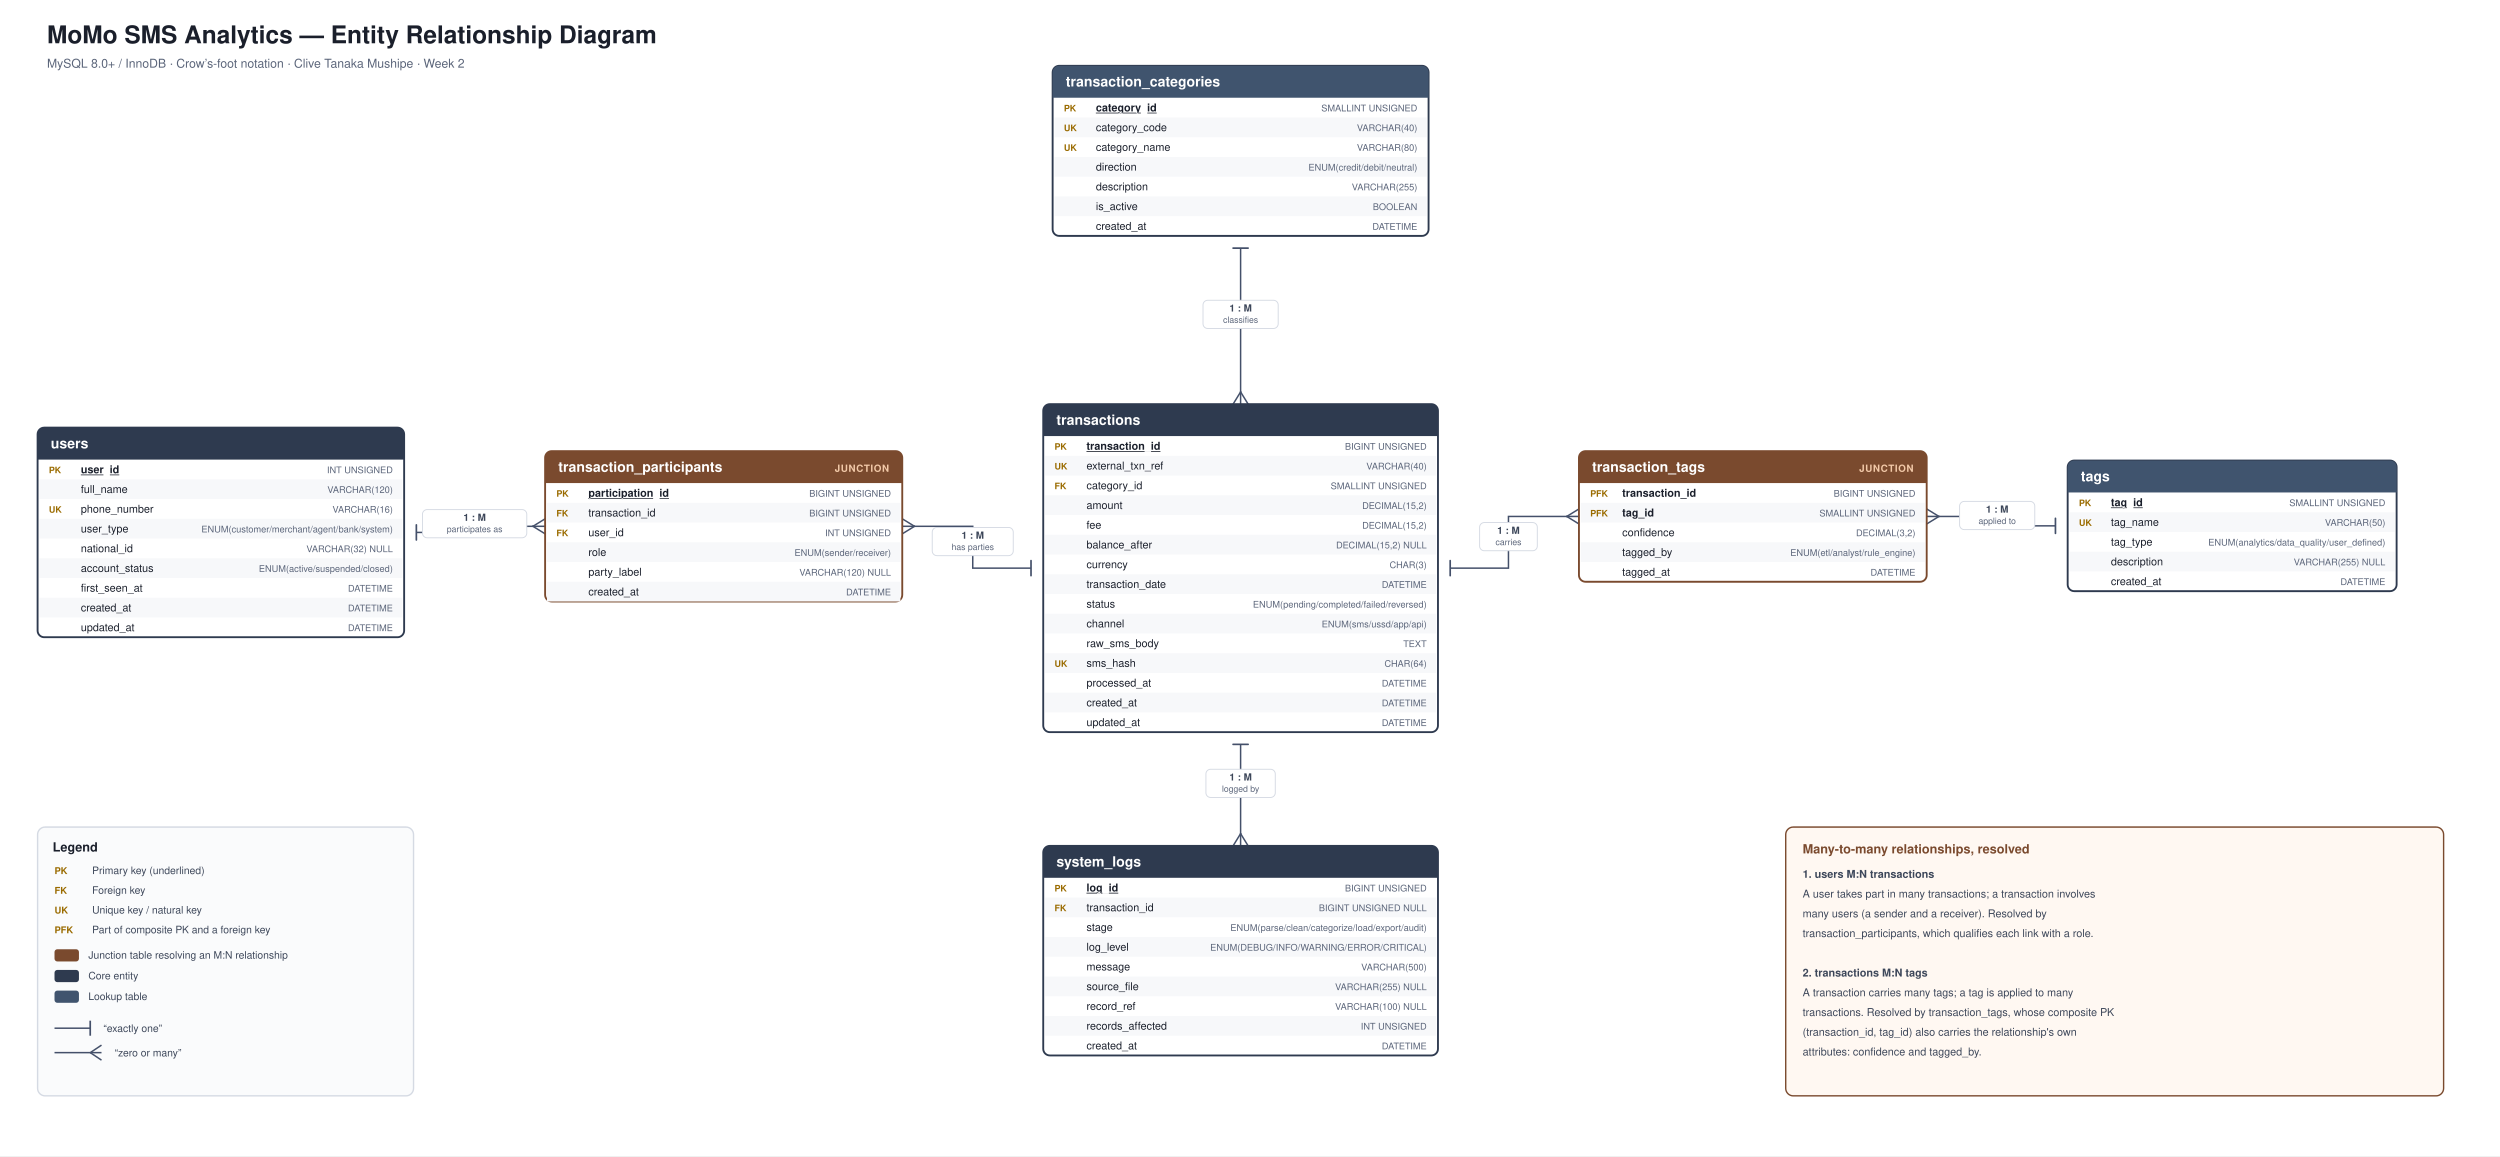
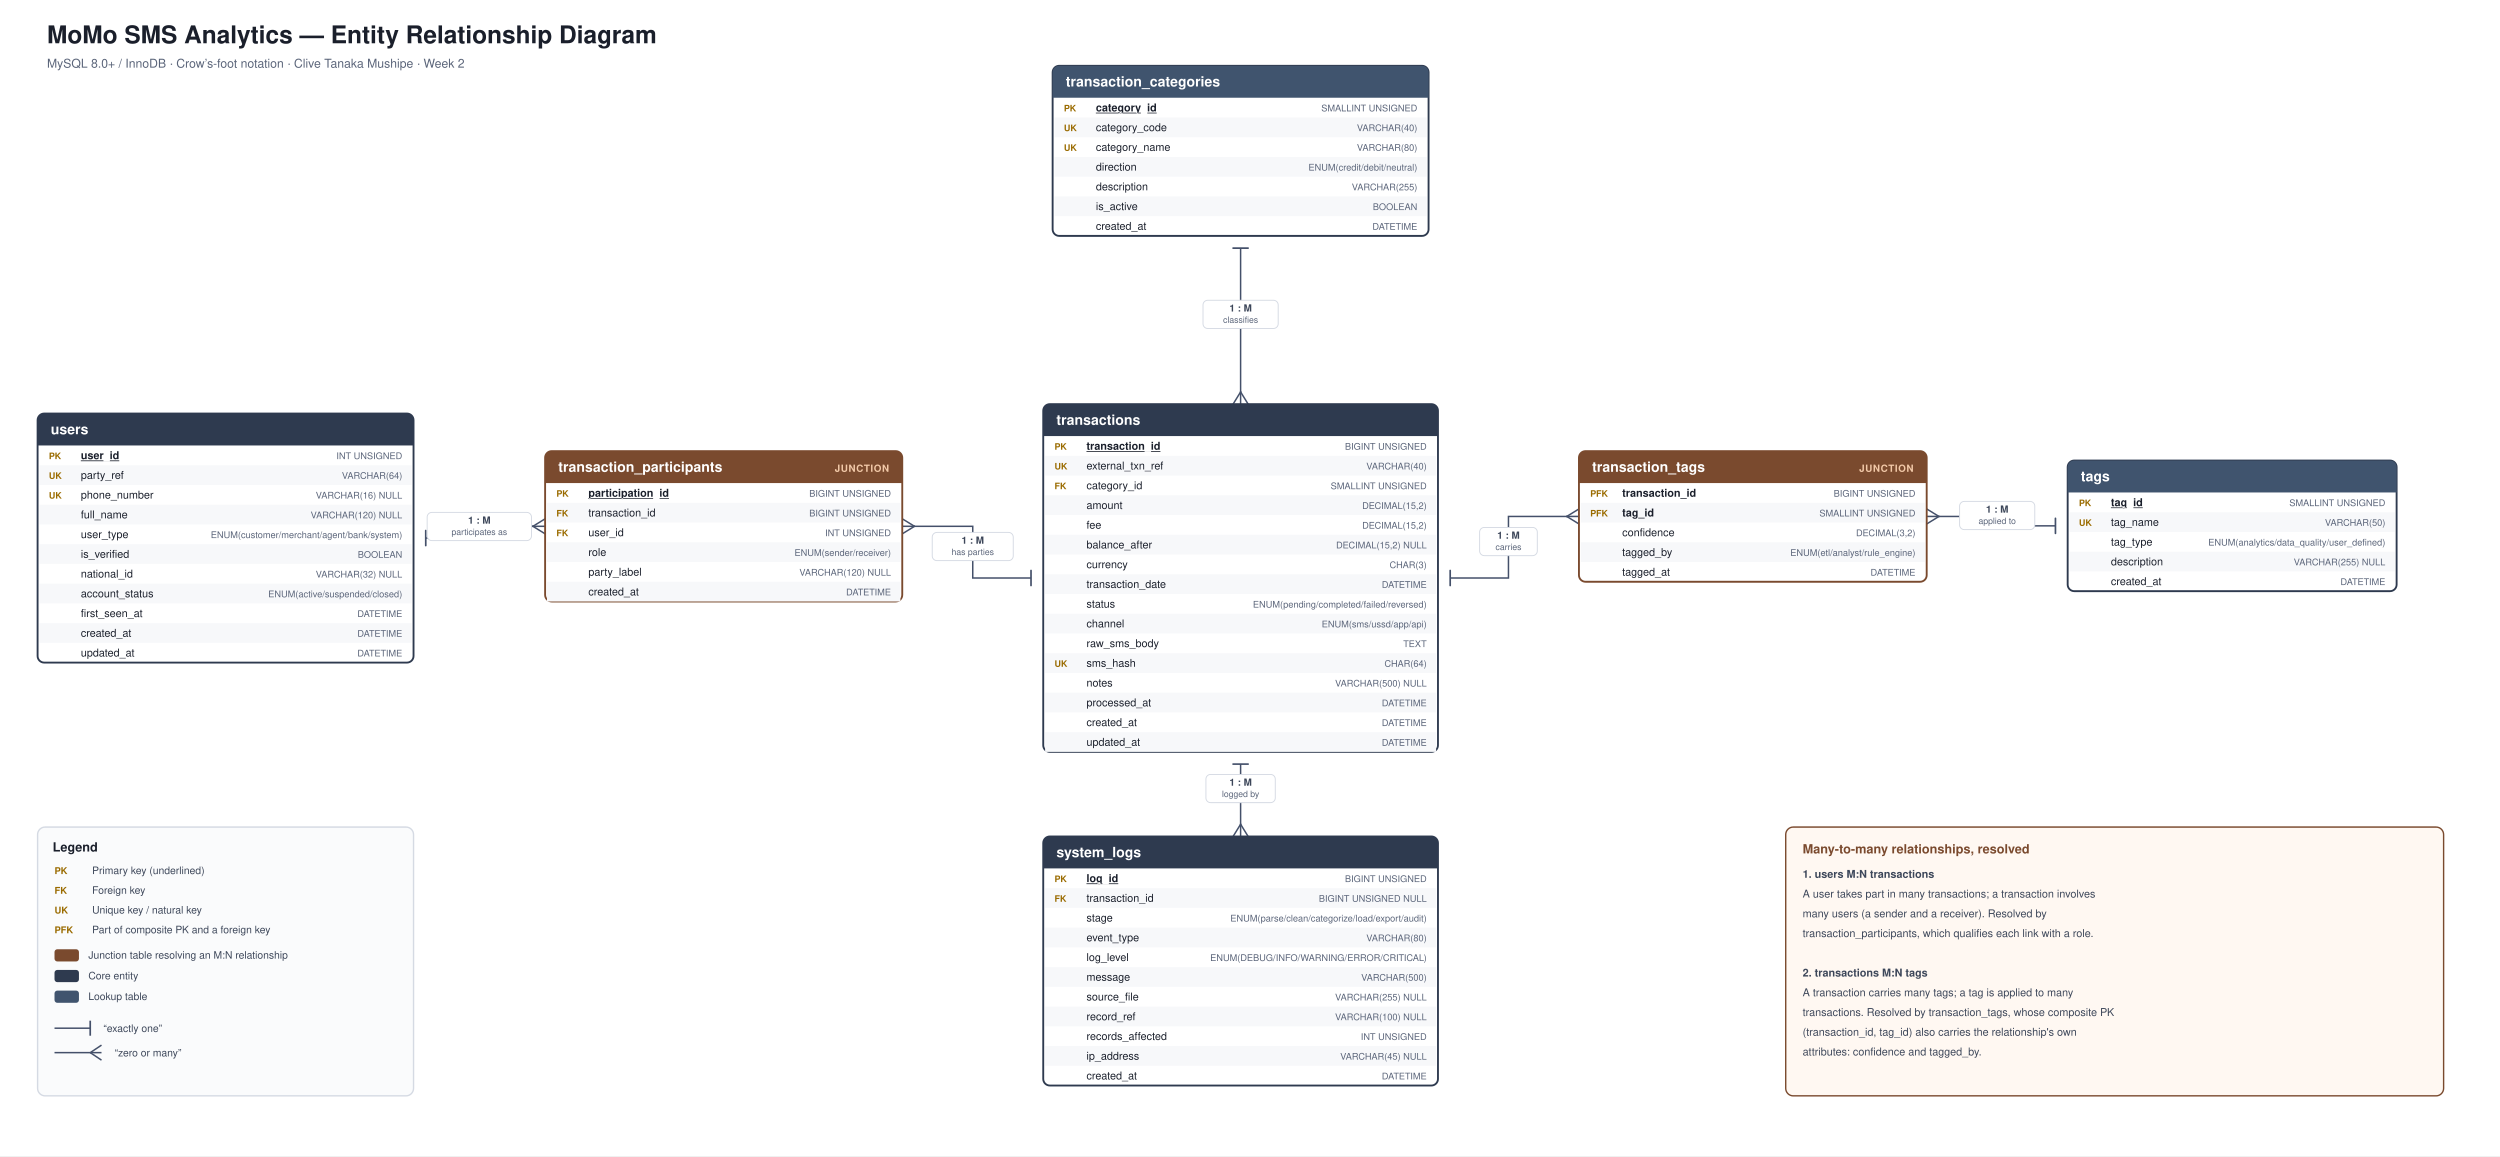
<svg xmlns="http://www.w3.org/2000/svg" width="2660" height="1230" viewBox="0 0 2660 1230" font-family="Helvetica,Arial,sans-serif">
  <rect width="2660" height="1230" fill="#FFFFFF" />
  <text x="50" y="46" font-size="26" font-weight="700" fill="#1A1F2B">MoMo SMS Analytics — Entity Relationship Diagram</text>
  <text x="50" y="72" font-size="13" fill="#5A6479">MySQL 8.0+ / InnoDB · Crow’s-foot notation · Clive Tanaka Mushipe · Week 2</text>
  <path d="M1320.0,264 L1320.0,340.5 L1320.0,340.5 L1320.0,417" fill="none" stroke="#44506A" stroke-width="1.6" />
  <line x1="1312.0" y1="264.0" x2="1328.0" y2="264.0" stroke="#44506A" stroke-width="1.8" stroke-linecap="round" />
  <line x1="1320.0" y1="417.0" x2="1312.0" y2="430.0" stroke="#44506A" stroke-width="1.6" stroke-linecap="round" />
  <line x1="1320.0" y1="417.0" x2="1320.0" y2="430.0" stroke="#44506A" stroke-width="1.6" stroke-linecap="round" />
  <line x1="1320.0" y1="417.0" x2="1328.0" y2="430.0" stroke="#44506A" stroke-width="1.6" stroke-linecap="round" />
  <rect x="1280.0" y="319.5" width="80.0" height="30" rx="5" fill="#FFFFFF" stroke="#D5DAE3" stroke-width="1" />
  <text x="1320.0" y="331.5" text-anchor="middle" font-family="Helvetica,Arial,sans-serif" font-size="10.5" font-weight="700" fill="#3C4659">1 : M</text>
  <text x="1320.0" y="343.5" text-anchor="middle" font-family="Helvetica,Arial,sans-serif" font-size="9.2" fill="#5A6479">classifies</text>
-   <path d="M443,566.5 L505.0,566.5 L505.0,560.0 L567,560.0" fill="none" stroke="#44506A" stroke-width="1.6" />
-   <line x1="443.0" y1="558.5" x2="443.0" y2="574.5" stroke="#44506A" stroke-width="1.8" stroke-linecap="round" />
+   <path d="M453,572.5 L510.0,572.5 L510.0,560.0 L567,560.0" fill="none" stroke="#44506A" stroke-width="1.6" />
+   <line x1="453.0" y1="564.5" x2="453.0" y2="580.5" stroke="#44506A" stroke-width="1.8" stroke-linecap="round" />
  <line x1="567.0" y1="560.0" x2="580.0" y2="552.0" stroke="#44506A" stroke-width="1.6" stroke-linecap="round" />
  <line x1="567.0" y1="560.0" x2="580.0" y2="560.0" stroke="#44506A" stroke-width="1.6" stroke-linecap="round" />
  <line x1="567.0" y1="560.0" x2="580.0" y2="568.0" stroke="#44506A" stroke-width="1.6" stroke-linecap="round" />
-   <rect x="449.5" y="542.2" width="111.0" height="30" rx="5" fill="#FFFFFF" stroke="#D5DAE3" stroke-width="1" />
-   <text x="505.0" y="554.2" text-anchor="middle" font-family="Helvetica,Arial,sans-serif" font-size="10.5" font-weight="700" fill="#3C4659">1 : M</text>
-   <text x="505.0" y="566.2" text-anchor="middle" font-family="Helvetica,Arial,sans-serif" font-size="9.2" fill="#5A6479">participates as</text>
-   <path d="M1097,604.5 L1035.0,604.5 L1035.0,560.0 L973,560.0" fill="none" stroke="#44506A" stroke-width="1.6" />
-   <line x1="1097.0" y1="596.5" x2="1097.0" y2="612.5" stroke="#44506A" stroke-width="1.8" stroke-linecap="round" />
+   <rect x="454.5" y="545.2" width="111.0" height="30" rx="5" fill="#FFFFFF" stroke="#D5DAE3" stroke-width="1" />
+   <text x="510.0" y="557.2" text-anchor="middle" font-family="Helvetica,Arial,sans-serif" font-size="10.5" font-weight="700" fill="#3C4659">1 : M</text>
+   <text x="510.0" y="569.2" text-anchor="middle" font-family="Helvetica,Arial,sans-serif" font-size="9.2" fill="#5A6479">participates as</text>
+   <path d="M1097,615.0 L1035.0,615.0 L1035.0,560.0 L973,560.0" fill="none" stroke="#44506A" stroke-width="1.6" />
+   <line x1="1097.0" y1="607.0" x2="1097.0" y2="623.0" stroke="#44506A" stroke-width="1.8" stroke-linecap="round" />
  <line x1="973.0" y1="560.0" x2="960.0" y2="552.0" stroke="#44506A" stroke-width="1.6" stroke-linecap="round" />
  <line x1="973.0" y1="560.0" x2="960.0" y2="560.0" stroke="#44506A" stroke-width="1.6" stroke-linecap="round" />
  <line x1="973.0" y1="560.0" x2="960.0" y2="568.0" stroke="#44506A" stroke-width="1.6" stroke-linecap="round" />
-   <rect x="991.9" y="561.2" width="86.2" height="30" rx="5" fill="#FFFFFF" stroke="#D5DAE3" stroke-width="1" />
-   <text x="1035.0" y="573.2" text-anchor="middle" font-family="Helvetica,Arial,sans-serif" font-size="10.5" font-weight="700" fill="#3C4659">1 : M</text>
-   <text x="1035.0" y="585.2" text-anchor="middle" font-family="Helvetica,Arial,sans-serif" font-size="9.2" fill="#5A6479">has parties</text>
-   <path d="M1543,604.5 L1605.0,604.5 L1605.0,549.5 L1667,549.5" fill="none" stroke="#44506A" stroke-width="1.6" />
-   <line x1="1543.0" y1="596.5" x2="1543.0" y2="612.5" stroke="#44506A" stroke-width="1.8" stroke-linecap="round" />
+   <rect x="991.9" y="566.5" width="86.2" height="30" rx="5" fill="#FFFFFF" stroke="#D5DAE3" stroke-width="1" />
+   <text x="1035.0" y="578.5" text-anchor="middle" font-family="Helvetica,Arial,sans-serif" font-size="10.5" font-weight="700" fill="#3C4659">1 : M</text>
+   <text x="1035.0" y="590.5" text-anchor="middle" font-family="Helvetica,Arial,sans-serif" font-size="9.2" fill="#5A6479">has parties</text>
+   <path d="M1543,615.0 L1605.0,615.0 L1605.0,549.5 L1667,549.5" fill="none" stroke="#44506A" stroke-width="1.6" />
+   <line x1="1543.0" y1="607.0" x2="1543.0" y2="623.0" stroke="#44506A" stroke-width="1.8" stroke-linecap="round" />
  <line x1="1667.0" y1="549.5" x2="1680.0" y2="541.5" stroke="#44506A" stroke-width="1.6" stroke-linecap="round" />
  <line x1="1667.0" y1="549.5" x2="1680.0" y2="549.5" stroke="#44506A" stroke-width="1.6" stroke-linecap="round" />
  <line x1="1667.0" y1="549.5" x2="1680.0" y2="557.5" stroke="#44506A" stroke-width="1.6" stroke-linecap="round" />
-   <rect x="1574.3" y="556.0" width="61.4" height="30" rx="5" fill="#FFFFFF" stroke="#D5DAE3" stroke-width="1" />
-   <text x="1605.0" y="568.0" text-anchor="middle" font-family="Helvetica,Arial,sans-serif" font-size="10.5" font-weight="700" fill="#3C4659">1 : M</text>
-   <text x="1605.0" y="580.0" text-anchor="middle" font-family="Helvetica,Arial,sans-serif" font-size="9.2" fill="#5A6479">carries</text>
+   <rect x="1574.3" y="561.2" width="61.4" height="30" rx="5" fill="#FFFFFF" stroke="#D5DAE3" stroke-width="1" />
+   <text x="1605.0" y="573.2" text-anchor="middle" font-family="Helvetica,Arial,sans-serif" font-size="10.5" font-weight="700" fill="#3C4659">1 : M</text>
+   <text x="1605.0" y="585.2" text-anchor="middle" font-family="Helvetica,Arial,sans-serif" font-size="9.2" fill="#5A6479">carries</text>
  <path d="M2187,559.5 L2125.0,559.5 L2125.0,549.5 L2063,549.5" fill="none" stroke="#44506A" stroke-width="1.6" />
  <line x1="2187.0" y1="551.5" x2="2187.0" y2="567.5" stroke="#44506A" stroke-width="1.8" stroke-linecap="round" />
  <line x1="2063.0" y1="549.5" x2="2050.0" y2="541.5" stroke="#44506A" stroke-width="1.6" stroke-linecap="round" />
  <line x1="2063.0" y1="549.5" x2="2050.0" y2="549.5" stroke="#44506A" stroke-width="1.6" stroke-linecap="round" />
  <line x1="2063.0" y1="549.5" x2="2050.0" y2="557.5" stroke="#44506A" stroke-width="1.6" stroke-linecap="round" />
  <rect x="2085.0" y="533.5" width="80.0" height="30" rx="5" fill="#FFFFFF" stroke="#D5DAE3" stroke-width="1" />
  <text x="2125.0" y="545.5" text-anchor="middle" font-family="Helvetica,Arial,sans-serif" font-size="10.5" font-weight="700" fill="#3C4659">1 : M</text>
  <text x="2125.0" y="557.5" text-anchor="middle" font-family="Helvetica,Arial,sans-serif" font-size="9.2" fill="#5A6479">applied to</text>
-   <path d="M1320.0,792 L1320.0,839.5 L1320.0,839.5 L1320.0,887" fill="none" stroke="#44506A" stroke-width="1.6" />
-   <line x1="1312.0" y1="792.0" x2="1328.0" y2="792.0" stroke="#44506A" stroke-width="1.8" stroke-linecap="round" />
-   <line x1="1320.0" y1="887.0" x2="1312.0" y2="900.0" stroke="#44506A" stroke-width="1.6" stroke-linecap="round" />
-   <line x1="1320.0" y1="887.0" x2="1320.0" y2="900.0" stroke="#44506A" stroke-width="1.6" stroke-linecap="round" />
-   <line x1="1320.0" y1="887.0" x2="1328.0" y2="900.0" stroke="#44506A" stroke-width="1.6" stroke-linecap="round" />
-   <rect x="1283.1" y="818.5" width="73.8" height="30" rx="5" fill="#FFFFFF" stroke="#D5DAE3" stroke-width="1" />
-   <text x="1320.0" y="830.5" text-anchor="middle" font-family="Helvetica,Arial,sans-serif" font-size="10.5" font-weight="700" fill="#3C4659">1 : M</text>
-   <text x="1320.0" y="842.5" text-anchor="middle" font-family="Helvetica,Arial,sans-serif" font-size="9.2" fill="#5A6479">logged by</text>
+   <path d="M1320.0,813 L1320.0,845.0 L1320.0,845.0 L1320.0,877" fill="none" stroke="#44506A" stroke-width="1.6" />
+   <line x1="1312.0" y1="813.0" x2="1328.0" y2="813.0" stroke="#44506A" stroke-width="1.8" stroke-linecap="round" />
+   <line x1="1320.0" y1="877.0" x2="1312.0" y2="890.0" stroke="#44506A" stroke-width="1.6" stroke-linecap="round" />
+   <line x1="1320.0" y1="877.0" x2="1320.0" y2="890.0" stroke="#44506A" stroke-width="1.6" stroke-linecap="round" />
+   <line x1="1320.0" y1="877.0" x2="1328.0" y2="890.0" stroke="#44506A" stroke-width="1.6" stroke-linecap="round" />
+   <rect x="1283.1" y="824.0" width="73.8" height="30" rx="5" fill="#FFFFFF" stroke="#D5DAE3" stroke-width="1" />
+   <text x="1320.0" y="836.0" text-anchor="middle" font-family="Helvetica,Arial,sans-serif" font-size="10.5" font-weight="700" fill="#3C4659">1 : M</text>
+   <text x="1320.0" y="848.0" text-anchor="middle" font-family="Helvetica,Arial,sans-serif" font-size="9.2" fill="#5A6479">logged by</text>
  <g>
    <rect x="1120" y="70" width="400" height="181" rx="7" fill="#FFFFFF" stroke="#2E3A4F" stroke-width="2" />
    <path d="M1120,77 a7,7 0 0 1 7,-7 h386 a7,7 0 0 1 7,7 v27 h-400 z" fill="#40546E" />
    <text x="1134" y="92" font-family="Helvetica,Arial,sans-serif" font-size="15" font-weight="700" fill="#FFFFFF">transaction_categories</text>
    <text x="1132" y="118.5" font-family="Helvetica,Arial,sans-serif" font-size="9.5" font-weight="700" fill="#9A6B00">PK</text>
    <text x="1166" y="118.5" font-family="Helvetica,Arial,sans-serif" font-size="11.5" font-weight="700" fill="#1A1F2B" text-decoration="underline">category_id</text>
    <text x="1508" y="118.5" text-anchor="end" font-family="Helvetica,Arial,sans-serif" font-size="9.8" fill="#5A6479">SMALLINT UNSIGNED</text>
    <rect x="1122" y="125" width="396" height="21" fill="#F7F8FA" />
    <text x="1132" y="139.5" font-family="Helvetica,Arial,sans-serif" font-size="9.5" font-weight="700" fill="#9A6B00">UK</text>
    <text x="1166" y="139.5" font-family="Helvetica,Arial,sans-serif" font-size="11.5" font-weight="400" fill="#1A1F2B">category_code</text>
    <text x="1508" y="139.5" text-anchor="end" font-family="Helvetica,Arial,sans-serif" font-size="9.8" fill="#5A6479">VARCHAR(40)</text>
    <text x="1132" y="160.5" font-family="Helvetica,Arial,sans-serif" font-size="9.5" font-weight="700" fill="#9A6B00">UK</text>
    <text x="1166" y="160.5" font-family="Helvetica,Arial,sans-serif" font-size="11.5" font-weight="400" fill="#1A1F2B">category_name</text>
    <text x="1508" y="160.5" text-anchor="end" font-family="Helvetica,Arial,sans-serif" font-size="9.8" fill="#5A6479">VARCHAR(80)</text>
    <rect x="1122" y="167" width="396" height="21" fill="#F7F8FA" />
    <text x="1166" y="181.5" font-family="Helvetica,Arial,sans-serif" font-size="11.5" font-weight="400" fill="#1A1F2B">direction</text>
    <text x="1508" y="181.5" text-anchor="end" font-family="Helvetica,Arial,sans-serif" font-size="9.8" fill="#5A6479">ENUM(credit/debit/neutral)</text>
    <text x="1166" y="202.5" font-family="Helvetica,Arial,sans-serif" font-size="11.5" font-weight="400" fill="#1A1F2B">description</text>
    <text x="1508" y="202.5" text-anchor="end" font-family="Helvetica,Arial,sans-serif" font-size="9.8" fill="#5A6479">VARCHAR(255)</text>
    <rect x="1122" y="209" width="396" height="21" fill="#F7F8FA" />
    <text x="1166" y="223.5" font-family="Helvetica,Arial,sans-serif" font-size="11.5" font-weight="400" fill="#1A1F2B">is_active</text>
    <text x="1508" y="223.5" text-anchor="end" font-family="Helvetica,Arial,sans-serif" font-size="9.8" fill="#5A6479">BOOLEAN</text>
    <text x="1166" y="244.5" font-family="Helvetica,Arial,sans-serif" font-size="11.5" font-weight="400" fill="#1A1F2B">created_at</text>
    <text x="1508" y="244.5" text-anchor="end" font-family="Helvetica,Arial,sans-serif" font-size="9.8" fill="#5A6479">DATETIME</text>
  </g>
  <g>
-     <rect x="40" y="455" width="390" height="223" rx="7" fill="#FFFFFF" stroke="#2E3A4F" stroke-width="2" />
-     <path d="M40,462 a7,7 0 0 1 7,-7 h376 a7,7 0 0 1 7,7 v27 h-390 z" fill="#2E3A4F" />
-     <text x="54" y="477" font-family="Helvetica,Arial,sans-serif" font-size="15" font-weight="700" fill="#FFFFFF">users</text>
-     <text x="52" y="503.5" font-family="Helvetica,Arial,sans-serif" font-size="9.5" font-weight="700" fill="#9A6B00">PK</text>
-     <text x="86" y="503.5" font-family="Helvetica,Arial,sans-serif" font-size="11.5" font-weight="700" fill="#1A1F2B" text-decoration="underline">user_id</text>
-     <text x="418" y="503.5" text-anchor="end" font-family="Helvetica,Arial,sans-serif" font-size="9.8" fill="#5A6479">INT UNSIGNED</text>
-     <rect x="42" y="510" width="386" height="21" fill="#F7F8FA" />
-     <text x="86" y="524.5" font-family="Helvetica,Arial,sans-serif" font-size="11.5" font-weight="400" fill="#1A1F2B">full_name</text>
-     <text x="418" y="524.5" text-anchor="end" font-family="Helvetica,Arial,sans-serif" font-size="9.8" fill="#5A6479">VARCHAR(120)</text>
-     <text x="52" y="545.5" font-family="Helvetica,Arial,sans-serif" font-size="9.5" font-weight="700" fill="#9A6B00">UK</text>
-     <text x="86" y="545.5" font-family="Helvetica,Arial,sans-serif" font-size="11.5" font-weight="400" fill="#1A1F2B">phone_number</text>
-     <text x="418" y="545.5" text-anchor="end" font-family="Helvetica,Arial,sans-serif" font-size="9.8" fill="#5A6479">VARCHAR(16)</text>
-     <rect x="42" y="552" width="386" height="21" fill="#F7F8FA" />
-     <text x="86" y="566.5" font-family="Helvetica,Arial,sans-serif" font-size="11.5" font-weight="400" fill="#1A1F2B">user_type</text>
-     <text x="418" y="566.5" text-anchor="end" font-family="Helvetica,Arial,sans-serif" font-size="9.8" fill="#5A6479">ENUM(customer/merchant/agent/bank/system)</text>
-     <text x="86" y="587.5" font-family="Helvetica,Arial,sans-serif" font-size="11.5" font-weight="400" fill="#1A1F2B">national_id</text>
-     <text x="418" y="587.5" text-anchor="end" font-family="Helvetica,Arial,sans-serif" font-size="9.8" fill="#5A6479">VARCHAR(32)  NULL</text>
-     <rect x="42" y="594" width="386" height="21" fill="#F7F8FA" />
-     <text x="86" y="608.5" font-family="Helvetica,Arial,sans-serif" font-size="11.5" font-weight="400" fill="#1A1F2B">account_status</text>
-     <text x="418" y="608.5" text-anchor="end" font-family="Helvetica,Arial,sans-serif" font-size="9.8" fill="#5A6479">ENUM(active/suspended/closed)</text>
-     <text x="86" y="629.5" font-family="Helvetica,Arial,sans-serif" font-size="11.5" font-weight="400" fill="#1A1F2B">first_seen_at</text>
-     <text x="418" y="629.5" text-anchor="end" font-family="Helvetica,Arial,sans-serif" font-size="9.8" fill="#5A6479">DATETIME</text>
-     <rect x="42" y="636" width="386" height="21" fill="#F7F8FA" />
-     <text x="86" y="650.5" font-family="Helvetica,Arial,sans-serif" font-size="11.5" font-weight="400" fill="#1A1F2B">created_at</text>
-     <text x="418" y="650.5" text-anchor="end" font-family="Helvetica,Arial,sans-serif" font-size="9.8" fill="#5A6479">DATETIME</text>
-     <text x="86" y="671.5" font-family="Helvetica,Arial,sans-serif" font-size="11.5" font-weight="400" fill="#1A1F2B">updated_at</text>
-     <text x="418" y="671.5" text-anchor="end" font-family="Helvetica,Arial,sans-serif" font-size="9.8" fill="#5A6479">DATETIME</text>
+     <rect x="40" y="440" width="400" height="265" rx="7" fill="#FFFFFF" stroke="#2E3A4F" stroke-width="2" />
+     <path d="M40,447 a7,7 0 0 1 7,-7 h386 a7,7 0 0 1 7,7 v27 h-400 z" fill="#2E3A4F" />
+     <text x="54" y="462" font-family="Helvetica,Arial,sans-serif" font-size="15" font-weight="700" fill="#FFFFFF">users</text>
+     <text x="52" y="488.5" font-family="Helvetica,Arial,sans-serif" font-size="9.5" font-weight="700" fill="#9A6B00">PK</text>
+     <text x="86" y="488.5" font-family="Helvetica,Arial,sans-serif" font-size="11.5" font-weight="700" fill="#1A1F2B" text-decoration="underline">user_id</text>
+     <text x="428" y="488.5" text-anchor="end" font-family="Helvetica,Arial,sans-serif" font-size="9.8" fill="#5A6479">INT UNSIGNED</text>
+     <rect x="42" y="495" width="396" height="21" fill="#F7F8FA" />
+     <text x="52" y="509.5" font-family="Helvetica,Arial,sans-serif" font-size="9.5" font-weight="700" fill="#9A6B00">UK</text>
+     <text x="86" y="509.5" font-family="Helvetica,Arial,sans-serif" font-size="11.5" font-weight="400" fill="#1A1F2B">party_ref</text>
+     <text x="428" y="509.5" text-anchor="end" font-family="Helvetica,Arial,sans-serif" font-size="9.8" fill="#5A6479">VARCHAR(64)</text>
+     <text x="52" y="530.5" font-family="Helvetica,Arial,sans-serif" font-size="9.5" font-weight="700" fill="#9A6B00">UK</text>
+     <text x="86" y="530.5" font-family="Helvetica,Arial,sans-serif" font-size="11.5" font-weight="400" fill="#1A1F2B">phone_number</text>
+     <text x="428" y="530.5" text-anchor="end" font-family="Helvetica,Arial,sans-serif" font-size="9.8" fill="#5A6479">VARCHAR(16) NULL</text>
+     <rect x="42" y="537" width="396" height="21" fill="#F7F8FA" />
+     <text x="86" y="551.5" font-family="Helvetica,Arial,sans-serif" font-size="11.5" font-weight="400" fill="#1A1F2B">full_name</text>
+     <text x="428" y="551.5" text-anchor="end" font-family="Helvetica,Arial,sans-serif" font-size="9.8" fill="#5A6479">VARCHAR(120) NULL</text>
+     <text x="86" y="572.5" font-family="Helvetica,Arial,sans-serif" font-size="11.5" font-weight="400" fill="#1A1F2B">user_type</text>
+     <text x="428" y="572.5" text-anchor="end" font-family="Helvetica,Arial,sans-serif" font-size="9.8" fill="#5A6479">ENUM(customer/merchant/agent/bank/system)</text>
+     <rect x="42" y="579" width="396" height="21" fill="#F7F8FA" />
+     <text x="86" y="593.5" font-family="Helvetica,Arial,sans-serif" font-size="11.5" font-weight="400" fill="#1A1F2B">is_verified</text>
+     <text x="428" y="593.5" text-anchor="end" font-family="Helvetica,Arial,sans-serif" font-size="9.8" fill="#5A6479">BOOLEAN</text>
+     <text x="86" y="614.5" font-family="Helvetica,Arial,sans-serif" font-size="11.5" font-weight="400" fill="#1A1F2B">national_id</text>
+     <text x="428" y="614.5" text-anchor="end" font-family="Helvetica,Arial,sans-serif" font-size="9.8" fill="#5A6479">VARCHAR(32) NULL</text>
+     <rect x="42" y="621" width="396" height="21" fill="#F7F8FA" />
+     <text x="86" y="635.5" font-family="Helvetica,Arial,sans-serif" font-size="11.5" font-weight="400" fill="#1A1F2B">account_status</text>
+     <text x="428" y="635.5" text-anchor="end" font-family="Helvetica,Arial,sans-serif" font-size="9.8" fill="#5A6479">ENUM(active/suspended/closed)</text>
+     <text x="86" y="656.5" font-family="Helvetica,Arial,sans-serif" font-size="11.5" font-weight="400" fill="#1A1F2B">first_seen_at</text>
+     <text x="428" y="656.5" text-anchor="end" font-family="Helvetica,Arial,sans-serif" font-size="9.8" fill="#5A6479">DATETIME</text>
+     <rect x="42" y="663" width="396" height="21" fill="#F7F8FA" />
+     <text x="86" y="677.5" font-family="Helvetica,Arial,sans-serif" font-size="11.5" font-weight="400" fill="#1A1F2B">created_at</text>
+     <text x="428" y="677.5" text-anchor="end" font-family="Helvetica,Arial,sans-serif" font-size="9.8" fill="#5A6479">DATETIME</text>
+     <text x="86" y="698.5" font-family="Helvetica,Arial,sans-serif" font-size="11.5" font-weight="400" fill="#1A1F2B">updated_at</text>
+     <text x="428" y="698.5" text-anchor="end" font-family="Helvetica,Arial,sans-serif" font-size="9.8" fill="#5A6479">DATETIME</text>
  </g>
  <g>
    <rect x="580" y="480" width="380" height="160" rx="7" fill="#FFFFFF" stroke="#7A4A2E" stroke-width="2" />
    <path d="M580,487 a7,7 0 0 1 7,-7 h366 a7,7 0 0 1 7,7 v27 h-380 z" fill="#7A4A2E" />
    <text x="594" y="502" font-family="Helvetica,Arial,sans-serif" font-size="15" font-weight="700" fill="#FFFFFF">transaction_participants</text>
    <text x="946" y="502" text-anchor="end" font-family="Helvetica,Arial,sans-serif" font-size="10.5" font-weight="700" fill="#F2C9A8" letter-spacing="0.6">JUNCTION</text>
    <text x="592" y="528.5" font-family="Helvetica,Arial,sans-serif" font-size="9.5" font-weight="700" fill="#9A6B00">PK</text>
    <text x="626" y="528.5" font-family="Helvetica,Arial,sans-serif" font-size="11.5" font-weight="700" fill="#1A1F2B" text-decoration="underline">participation_id</text>
    <text x="948" y="528.5" text-anchor="end" font-family="Helvetica,Arial,sans-serif" font-size="9.8" fill="#5A6479">BIGINT UNSIGNED</text>
    <rect x="582" y="535" width="376" height="21" fill="#F7F8FA" />
    <text x="592" y="549.5" font-family="Helvetica,Arial,sans-serif" font-size="9.5" font-weight="700" fill="#9A6B00">FK</text>
    <text x="626" y="549.5" font-family="Helvetica,Arial,sans-serif" font-size="11.5" font-weight="400" fill="#1A1F2B">transaction_id</text>
    <text x="948" y="549.5" text-anchor="end" font-family="Helvetica,Arial,sans-serif" font-size="9.8" fill="#5A6479">BIGINT UNSIGNED</text>
    <text x="592" y="570.5" font-family="Helvetica,Arial,sans-serif" font-size="9.5" font-weight="700" fill="#9A6B00">FK</text>
    <text x="626" y="570.5" font-family="Helvetica,Arial,sans-serif" font-size="11.5" font-weight="400" fill="#1A1F2B">user_id</text>
    <text x="948" y="570.5" text-anchor="end" font-family="Helvetica,Arial,sans-serif" font-size="9.8" fill="#5A6479">INT UNSIGNED</text>
    <rect x="582" y="577" width="376" height="21" fill="#F7F8FA" />
    <text x="626" y="591.5" font-family="Helvetica,Arial,sans-serif" font-size="11.5" font-weight="400" fill="#1A1F2B">role</text>
    <text x="948" y="591.5" text-anchor="end" font-family="Helvetica,Arial,sans-serif" font-size="9.8" fill="#5A6479">ENUM(sender/receiver)</text>
    <text x="626" y="612.5" font-family="Helvetica,Arial,sans-serif" font-size="11.5" font-weight="400" fill="#1A1F2B">party_label</text>
    <text x="948" y="612.5" text-anchor="end" font-family="Helvetica,Arial,sans-serif" font-size="9.8" fill="#5A6479">VARCHAR(120) NULL</text>
    <rect x="582" y="619" width="376" height="21" fill="#F7F8FA" />
    <text x="626" y="633.5" font-family="Helvetica,Arial,sans-serif" font-size="11.5" font-weight="400" fill="#1A1F2B">created_at</text>
    <text x="948" y="633.5" text-anchor="end" font-family="Helvetica,Arial,sans-serif" font-size="9.8" fill="#5A6479">DATETIME</text>
  </g>
  <g>
-     <rect x="1110" y="430" width="420" height="349" rx="7" fill="#FFFFFF" stroke="#2E3A4F" stroke-width="2" />
+     <rect x="1110" y="430" width="420" height="370" rx="7" fill="#FFFFFF" stroke="#2E3A4F" stroke-width="2" />
    <path d="M1110,437 a7,7 0 0 1 7,-7 h406 a7,7 0 0 1 7,7 v27 h-420 z" fill="#2E3A4F" />
    <text x="1124" y="452" font-family="Helvetica,Arial,sans-serif" font-size="15" font-weight="700" fill="#FFFFFF">transactions</text>
    <text x="1122" y="478.5" font-family="Helvetica,Arial,sans-serif" font-size="9.5" font-weight="700" fill="#9A6B00">PK</text>
    <text x="1156" y="478.5" font-family="Helvetica,Arial,sans-serif" font-size="11.5" font-weight="700" fill="#1A1F2B" text-decoration="underline">transaction_id</text>
    <text x="1518" y="478.5" text-anchor="end" font-family="Helvetica,Arial,sans-serif" font-size="9.8" fill="#5A6479">BIGINT UNSIGNED</text>
    <rect x="1112" y="485" width="416" height="21" fill="#F7F8FA" />
    <text x="1122" y="499.5" font-family="Helvetica,Arial,sans-serif" font-size="9.5" font-weight="700" fill="#9A6B00">UK</text>
    <text x="1156" y="499.5" font-family="Helvetica,Arial,sans-serif" font-size="11.5" font-weight="400" fill="#1A1F2B">external_txn_ref</text>
    <text x="1518" y="499.5" text-anchor="end" font-family="Helvetica,Arial,sans-serif" font-size="9.8" fill="#5A6479">VARCHAR(40)</text>
    <text x="1122" y="520.5" font-family="Helvetica,Arial,sans-serif" font-size="9.5" font-weight="700" fill="#9A6B00">FK</text>
    <text x="1156" y="520.5" font-family="Helvetica,Arial,sans-serif" font-size="11.5" font-weight="400" fill="#1A1F2B">category_id</text>
    <text x="1518" y="520.5" text-anchor="end" font-family="Helvetica,Arial,sans-serif" font-size="9.8" fill="#5A6479">SMALLINT UNSIGNED</text>
    <rect x="1112" y="527" width="416" height="21" fill="#F7F8FA" />
    <text x="1156" y="541.5" font-family="Helvetica,Arial,sans-serif" font-size="11.5" font-weight="400" fill="#1A1F2B">amount</text>
    <text x="1518" y="541.5" text-anchor="end" font-family="Helvetica,Arial,sans-serif" font-size="9.8" fill="#5A6479">DECIMAL(15,2)</text>
    <text x="1156" y="562.5" font-family="Helvetica,Arial,sans-serif" font-size="11.5" font-weight="400" fill="#1A1F2B">fee</text>
    <text x="1518" y="562.5" text-anchor="end" font-family="Helvetica,Arial,sans-serif" font-size="9.8" fill="#5A6479">DECIMAL(15,2)</text>
    <rect x="1112" y="569" width="416" height="21" fill="#F7F8FA" />
    <text x="1156" y="583.5" font-family="Helvetica,Arial,sans-serif" font-size="11.5" font-weight="400" fill="#1A1F2B">balance_after</text>
    <text x="1518" y="583.5" text-anchor="end" font-family="Helvetica,Arial,sans-serif" font-size="9.8" fill="#5A6479">DECIMAL(15,2) NULL</text>
    <text x="1156" y="604.5" font-family="Helvetica,Arial,sans-serif" font-size="11.5" font-weight="400" fill="#1A1F2B">currency</text>
    <text x="1518" y="604.5" text-anchor="end" font-family="Helvetica,Arial,sans-serif" font-size="9.8" fill="#5A6479">CHAR(3)</text>
    <rect x="1112" y="611" width="416" height="21" fill="#F7F8FA" />
    <text x="1156" y="625.5" font-family="Helvetica,Arial,sans-serif" font-size="11.5" font-weight="400" fill="#1A1F2B">transaction_date</text>
    <text x="1518" y="625.5" text-anchor="end" font-family="Helvetica,Arial,sans-serif" font-size="9.8" fill="#5A6479">DATETIME</text>
    <text x="1156" y="646.5" font-family="Helvetica,Arial,sans-serif" font-size="11.5" font-weight="400" fill="#1A1F2B">status</text>
    <text x="1518" y="646.5" text-anchor="end" font-family="Helvetica,Arial,sans-serif" font-size="9.8" fill="#5A6479">ENUM(pending/completed/failed/reversed)</text>
    <rect x="1112" y="653" width="416" height="21" fill="#F7F8FA" />
    <text x="1156" y="667.5" font-family="Helvetica,Arial,sans-serif" font-size="11.5" font-weight="400" fill="#1A1F2B">channel</text>
    <text x="1518" y="667.5" text-anchor="end" font-family="Helvetica,Arial,sans-serif" font-size="9.8" fill="#5A6479">ENUM(sms/ussd/app/api)</text>
    <text x="1156" y="688.5" font-family="Helvetica,Arial,sans-serif" font-size="11.5" font-weight="400" fill="#1A1F2B">raw_sms_body</text>
    <text x="1518" y="688.5" text-anchor="end" font-family="Helvetica,Arial,sans-serif" font-size="9.8" fill="#5A6479">TEXT</text>
    <rect x="1112" y="695" width="416" height="21" fill="#F7F8FA" />
    <text x="1122" y="709.5" font-family="Helvetica,Arial,sans-serif" font-size="9.5" font-weight="700" fill="#9A6B00">UK</text>
    <text x="1156" y="709.5" font-family="Helvetica,Arial,sans-serif" font-size="11.5" font-weight="400" fill="#1A1F2B">sms_hash</text>
    <text x="1518" y="709.5" text-anchor="end" font-family="Helvetica,Arial,sans-serif" font-size="9.8" fill="#5A6479">CHAR(64)</text>
-     <text x="1156" y="730.5" font-family="Helvetica,Arial,sans-serif" font-size="11.5" font-weight="400" fill="#1A1F2B">processed_at</text>
-     <text x="1518" y="730.5" text-anchor="end" font-family="Helvetica,Arial,sans-serif" font-size="9.8" fill="#5A6479">DATETIME</text>
+     <text x="1156" y="730.5" font-family="Helvetica,Arial,sans-serif" font-size="11.5" font-weight="400" fill="#1A1F2B">notes</text>
+     <text x="1518" y="730.5" text-anchor="end" font-family="Helvetica,Arial,sans-serif" font-size="9.8" fill="#5A6479">VARCHAR(500) NULL</text>
    <rect x="1112" y="737" width="416" height="21" fill="#F7F8FA" />
-     <text x="1156" y="751.5" font-family="Helvetica,Arial,sans-serif" font-size="11.5" font-weight="400" fill="#1A1F2B">created_at</text>
+     <text x="1156" y="751.5" font-family="Helvetica,Arial,sans-serif" font-size="11.5" font-weight="400" fill="#1A1F2B">processed_at</text>
    <text x="1518" y="751.5" text-anchor="end" font-family="Helvetica,Arial,sans-serif" font-size="9.8" fill="#5A6479">DATETIME</text>
-     <text x="1156" y="772.5" font-family="Helvetica,Arial,sans-serif" font-size="11.5" font-weight="400" fill="#1A1F2B">updated_at</text>
+     <text x="1156" y="772.5" font-family="Helvetica,Arial,sans-serif" font-size="11.5" font-weight="400" fill="#1A1F2B">created_at</text>
    <text x="1518" y="772.5" text-anchor="end" font-family="Helvetica,Arial,sans-serif" font-size="9.8" fill="#5A6479">DATETIME</text>
+     <rect x="1112" y="779" width="416" height="21" fill="#F7F8FA" />
+     <text x="1156" y="793.5" font-family="Helvetica,Arial,sans-serif" font-size="11.5" font-weight="400" fill="#1A1F2B">updated_at</text>
+     <text x="1518" y="793.5" text-anchor="end" font-family="Helvetica,Arial,sans-serif" font-size="9.8" fill="#5A6479">DATETIME</text>
  </g>
  <g>
    <rect x="1680" y="480" width="370" height="139" rx="7" fill="#FFFFFF" stroke="#7A4A2E" stroke-width="2" />
    <path d="M1680,487 a7,7 0 0 1 7,-7 h356 a7,7 0 0 1 7,7 v27 h-370 z" fill="#7A4A2E" />
    <text x="1694" y="502" font-family="Helvetica,Arial,sans-serif" font-size="15" font-weight="700" fill="#FFFFFF">transaction_tags</text>
    <text x="2036" y="502" text-anchor="end" font-family="Helvetica,Arial,sans-serif" font-size="10.5" font-weight="700" fill="#F2C9A8" letter-spacing="0.6">JUNCTION</text>
    <text x="1692" y="528.5" font-family="Helvetica,Arial,sans-serif" font-size="9.5" font-weight="700" fill="#9A6B00">PFK</text>
    <text x="1726" y="528.5" font-family="Helvetica,Arial,sans-serif" font-size="11.5" font-weight="700" fill="#1A1F2B">transaction_id</text>
    <text x="2038" y="528.5" text-anchor="end" font-family="Helvetica,Arial,sans-serif" font-size="9.8" fill="#5A6479">BIGINT UNSIGNED</text>
    <rect x="1682" y="535" width="366" height="21" fill="#F7F8FA" />
    <text x="1692" y="549.5" font-family="Helvetica,Arial,sans-serif" font-size="9.5" font-weight="700" fill="#9A6B00">PFK</text>
    <text x="1726" y="549.5" font-family="Helvetica,Arial,sans-serif" font-size="11.5" font-weight="700" fill="#1A1F2B">tag_id</text>
    <text x="2038" y="549.5" text-anchor="end" font-family="Helvetica,Arial,sans-serif" font-size="9.8" fill="#5A6479">SMALLINT UNSIGNED</text>
    <text x="1726" y="570.5" font-family="Helvetica,Arial,sans-serif" font-size="11.5" font-weight="400" fill="#1A1F2B">confidence</text>
    <text x="2038" y="570.5" text-anchor="end" font-family="Helvetica,Arial,sans-serif" font-size="9.8" fill="#5A6479">DECIMAL(3,2)</text>
    <rect x="1682" y="577" width="366" height="21" fill="#F7F8FA" />
    <text x="1726" y="591.5" font-family="Helvetica,Arial,sans-serif" font-size="11.5" font-weight="400" fill="#1A1F2B">tagged_by</text>
    <text x="2038" y="591.5" text-anchor="end" font-family="Helvetica,Arial,sans-serif" font-size="9.8" fill="#5A6479">ENUM(etl/analyst/rule_engine)</text>
    <text x="1726" y="612.5" font-family="Helvetica,Arial,sans-serif" font-size="11.5" font-weight="400" fill="#1A1F2B">tagged_at</text>
    <text x="2038" y="612.5" text-anchor="end" font-family="Helvetica,Arial,sans-serif" font-size="9.8" fill="#5A6479">DATETIME</text>
  </g>
  <g>
    <rect x="2200" y="490" width="350" height="139" rx="7" fill="#FFFFFF" stroke="#2E3A4F" stroke-width="2" />
    <path d="M2200,497 a7,7 0 0 1 7,-7 h336 a7,7 0 0 1 7,7 v27 h-350 z" fill="#40546E" />
    <text x="2214" y="512" font-family="Helvetica,Arial,sans-serif" font-size="15" font-weight="700" fill="#FFFFFF">tags</text>
    <text x="2212" y="538.5" font-family="Helvetica,Arial,sans-serif" font-size="9.5" font-weight="700" fill="#9A6B00">PK</text>
    <text x="2246" y="538.5" font-family="Helvetica,Arial,sans-serif" font-size="11.5" font-weight="700" fill="#1A1F2B" text-decoration="underline">tag_id</text>
    <text x="2538" y="538.5" text-anchor="end" font-family="Helvetica,Arial,sans-serif" font-size="9.8" fill="#5A6479">SMALLINT UNSIGNED</text>
    <rect x="2202" y="545" width="346" height="21" fill="#F7F8FA" />
    <text x="2212" y="559.5" font-family="Helvetica,Arial,sans-serif" font-size="9.5" font-weight="700" fill="#9A6B00">UK</text>
    <text x="2246" y="559.5" font-family="Helvetica,Arial,sans-serif" font-size="11.5" font-weight="400" fill="#1A1F2B">tag_name</text>
    <text x="2538" y="559.5" text-anchor="end" font-family="Helvetica,Arial,sans-serif" font-size="9.8" fill="#5A6479">VARCHAR(50)</text>
    <text x="2246" y="580.5" font-family="Helvetica,Arial,sans-serif" font-size="11.5" font-weight="400" fill="#1A1F2B">tag_type</text>
    <text x="2538" y="580.5" text-anchor="end" font-family="Helvetica,Arial,sans-serif" font-size="9.8" fill="#5A6479">ENUM(analytics/data_quality/user_defined)</text>
    <rect x="2202" y="587" width="346" height="21" fill="#F7F8FA" />
    <text x="2246" y="601.5" font-family="Helvetica,Arial,sans-serif" font-size="11.5" font-weight="400" fill="#1A1F2B">description</text>
    <text x="2538" y="601.5" text-anchor="end" font-family="Helvetica,Arial,sans-serif" font-size="9.8" fill="#5A6479">VARCHAR(255) NULL</text>
    <text x="2246" y="622.5" font-family="Helvetica,Arial,sans-serif" font-size="11.5" font-weight="400" fill="#1A1F2B">created_at</text>
    <text x="2538" y="622.5" text-anchor="end" font-family="Helvetica,Arial,sans-serif" font-size="9.8" fill="#5A6479">DATETIME</text>
  </g>
  <g>
-     <rect x="1110" y="900" width="420" height="223" rx="7" fill="#FFFFFF" stroke="#2E3A4F" stroke-width="2" />
-     <path d="M1110,907 a7,7 0 0 1 7,-7 h406 a7,7 0 0 1 7,7 v27 h-420 z" fill="#2E3A4F" />
-     <text x="1124" y="922" font-family="Helvetica,Arial,sans-serif" font-size="15" font-weight="700" fill="#FFFFFF">system_logs</text>
-     <text x="1122" y="948.5" font-family="Helvetica,Arial,sans-serif" font-size="9.5" font-weight="700" fill="#9A6B00">PK</text>
-     <text x="1156" y="948.5" font-family="Helvetica,Arial,sans-serif" font-size="11.5" font-weight="700" fill="#1A1F2B" text-decoration="underline">log_id</text>
-     <text x="1518" y="948.5" text-anchor="end" font-family="Helvetica,Arial,sans-serif" font-size="9.8" fill="#5A6479">BIGINT UNSIGNED</text>
-     <rect x="1112" y="955" width="416" height="21" fill="#F7F8FA" />
-     <text x="1122" y="969.5" font-family="Helvetica,Arial,sans-serif" font-size="9.5" font-weight="700" fill="#9A6B00">FK</text>
-     <text x="1156" y="969.5" font-family="Helvetica,Arial,sans-serif" font-size="11.5" font-weight="400" fill="#1A1F2B">transaction_id</text>
-     <text x="1518" y="969.5" text-anchor="end" font-family="Helvetica,Arial,sans-serif" font-size="9.8" fill="#5A6479">BIGINT UNSIGNED NULL</text>
-     <text x="1156" y="990.5" font-family="Helvetica,Arial,sans-serif" font-size="11.5" font-weight="400" fill="#1A1F2B">stage</text>
-     <text x="1518" y="990.5" text-anchor="end" font-family="Helvetica,Arial,sans-serif" font-size="9.8" fill="#5A6479">ENUM(parse/clean/categorize/load/export/audit)</text>
-     <rect x="1112" y="997" width="416" height="21" fill="#F7F8FA" />
-     <text x="1156" y="1011.5" font-family="Helvetica,Arial,sans-serif" font-size="11.5" font-weight="400" fill="#1A1F2B">log_level</text>
-     <text x="1518" y="1011.5" text-anchor="end" font-family="Helvetica,Arial,sans-serif" font-size="9.8" fill="#5A6479">ENUM(DEBUG/INFO/WARNING/ERROR/CRITICAL)</text>
-     <text x="1156" y="1032.5" font-family="Helvetica,Arial,sans-serif" font-size="11.5" font-weight="400" fill="#1A1F2B">message</text>
-     <text x="1518" y="1032.5" text-anchor="end" font-family="Helvetica,Arial,sans-serif" font-size="9.8" fill="#5A6479">VARCHAR(500)</text>
-     <rect x="1112" y="1039" width="416" height="21" fill="#F7F8FA" />
-     <text x="1156" y="1053.5" font-family="Helvetica,Arial,sans-serif" font-size="11.5" font-weight="400" fill="#1A1F2B">source_file</text>
-     <text x="1518" y="1053.5" text-anchor="end" font-family="Helvetica,Arial,sans-serif" font-size="9.8" fill="#5A6479">VARCHAR(255) NULL</text>
-     <text x="1156" y="1074.5" font-family="Helvetica,Arial,sans-serif" font-size="11.5" font-weight="400" fill="#1A1F2B">record_ref</text>
-     <text x="1518" y="1074.5" text-anchor="end" font-family="Helvetica,Arial,sans-serif" font-size="9.8" fill="#5A6479">VARCHAR(100) NULL</text>
-     <rect x="1112" y="1081" width="416" height="21" fill="#F7F8FA" />
-     <text x="1156" y="1095.5" font-family="Helvetica,Arial,sans-serif" font-size="11.5" font-weight="400" fill="#1A1F2B">records_affected</text>
-     <text x="1518" y="1095.5" text-anchor="end" font-family="Helvetica,Arial,sans-serif" font-size="9.8" fill="#5A6479">INT UNSIGNED</text>
-     <text x="1156" y="1116.5" font-family="Helvetica,Arial,sans-serif" font-size="11.5" font-weight="400" fill="#1A1F2B">created_at</text>
-     <text x="1518" y="1116.5" text-anchor="end" font-family="Helvetica,Arial,sans-serif" font-size="9.8" fill="#5A6479">DATETIME</text>
+     <rect x="1110" y="890" width="420" height="265" rx="7" fill="#FFFFFF" stroke="#2E3A4F" stroke-width="2" />
+     <path d="M1110,897 a7,7 0 0 1 7,-7 h406 a7,7 0 0 1 7,7 v27 h-420 z" fill="#2E3A4F" />
+     <text x="1124" y="912" font-family="Helvetica,Arial,sans-serif" font-size="15" font-weight="700" fill="#FFFFFF">system_logs</text>
+     <text x="1122" y="938.5" font-family="Helvetica,Arial,sans-serif" font-size="9.5" font-weight="700" fill="#9A6B00">PK</text>
+     <text x="1156" y="938.5" font-family="Helvetica,Arial,sans-serif" font-size="11.5" font-weight="700" fill="#1A1F2B" text-decoration="underline">log_id</text>
+     <text x="1518" y="938.5" text-anchor="end" font-family="Helvetica,Arial,sans-serif" font-size="9.8" fill="#5A6479">BIGINT UNSIGNED</text>
+     <rect x="1112" y="945" width="416" height="21" fill="#F7F8FA" />
+     <text x="1122" y="959.5" font-family="Helvetica,Arial,sans-serif" font-size="9.5" font-weight="700" fill="#9A6B00">FK</text>
+     <text x="1156" y="959.5" font-family="Helvetica,Arial,sans-serif" font-size="11.5" font-weight="400" fill="#1A1F2B">transaction_id</text>
+     <text x="1518" y="959.5" text-anchor="end" font-family="Helvetica,Arial,sans-serif" font-size="9.8" fill="#5A6479">BIGINT UNSIGNED NULL</text>
+     <text x="1156" y="980.5" font-family="Helvetica,Arial,sans-serif" font-size="11.5" font-weight="400" fill="#1A1F2B">stage</text>
+     <text x="1518" y="980.5" text-anchor="end" font-family="Helvetica,Arial,sans-serif" font-size="9.8" fill="#5A6479">ENUM(parse/clean/categorize/load/export/audit)</text>
+     <rect x="1112" y="987" width="416" height="21" fill="#F7F8FA" />
+     <text x="1156" y="1001.5" font-family="Helvetica,Arial,sans-serif" font-size="11.5" font-weight="400" fill="#1A1F2B">event_type</text>
+     <text x="1518" y="1001.5" text-anchor="end" font-family="Helvetica,Arial,sans-serif" font-size="9.8" fill="#5A6479">VARCHAR(80)</text>
+     <text x="1156" y="1022.5" font-family="Helvetica,Arial,sans-serif" font-size="11.5" font-weight="400" fill="#1A1F2B">log_level</text>
+     <text x="1518" y="1022.5" text-anchor="end" font-family="Helvetica,Arial,sans-serif" font-size="9.8" fill="#5A6479">ENUM(DEBUG/INFO/WARNING/ERROR/CRITICAL)</text>
+     <rect x="1112" y="1029" width="416" height="21" fill="#F7F8FA" />
+     <text x="1156" y="1043.5" font-family="Helvetica,Arial,sans-serif" font-size="11.5" font-weight="400" fill="#1A1F2B">message</text>
+     <text x="1518" y="1043.5" text-anchor="end" font-family="Helvetica,Arial,sans-serif" font-size="9.8" fill="#5A6479">VARCHAR(500)</text>
+     <text x="1156" y="1064.5" font-family="Helvetica,Arial,sans-serif" font-size="11.5" font-weight="400" fill="#1A1F2B">source_file</text>
+     <text x="1518" y="1064.5" text-anchor="end" font-family="Helvetica,Arial,sans-serif" font-size="9.8" fill="#5A6479">VARCHAR(255) NULL</text>
+     <rect x="1112" y="1071" width="416" height="21" fill="#F7F8FA" />
+     <text x="1156" y="1085.5" font-family="Helvetica,Arial,sans-serif" font-size="11.5" font-weight="400" fill="#1A1F2B">record_ref</text>
+     <text x="1518" y="1085.5" text-anchor="end" font-family="Helvetica,Arial,sans-serif" font-size="9.8" fill="#5A6479">VARCHAR(100) NULL</text>
+     <text x="1156" y="1106.5" font-family="Helvetica,Arial,sans-serif" font-size="11.5" font-weight="400" fill="#1A1F2B">records_affected</text>
+     <text x="1518" y="1106.5" text-anchor="end" font-family="Helvetica,Arial,sans-serif" font-size="9.8" fill="#5A6479">INT UNSIGNED</text>
+     <rect x="1112" y="1113" width="416" height="21" fill="#F7F8FA" />
+     <text x="1156" y="1127.5" font-family="Helvetica,Arial,sans-serif" font-size="11.5" font-weight="400" fill="#1A1F2B">ip_address</text>
+     <text x="1518" y="1127.5" text-anchor="end" font-family="Helvetica,Arial,sans-serif" font-size="9.8" fill="#5A6479">VARCHAR(45) NULL</text>
+     <text x="1156" y="1148.5" font-family="Helvetica,Arial,sans-serif" font-size="11.5" font-weight="400" fill="#1A1F2B">created_at</text>
+     <text x="1518" y="1148.5" text-anchor="end" font-family="Helvetica,Arial,sans-serif" font-size="9.8" fill="#5A6479">DATETIME</text>
  </g>
  <rect x="40" y="880" width="400" height="286" rx="8" fill="#FAFBFC" stroke="#D5DAE3" stroke-width="1.5" />
  <text x="56" y="906" font-size="13.5" font-weight="700" fill="#1A1F2B">Legend</text>
  <text x="58" y="930" font-size="10" font-weight="700" fill="#9A6B00">PK</text>
  <text x="98" y="930" font-size="11" fill="#3C4659">Primary key (underlined)</text>
  <text x="58" y="951" font-size="10" font-weight="700" fill="#9A6B00">FK</text>
  <text x="98" y="951" font-size="11" fill="#3C4659">Foreign key</text>
  <text x="58" y="972" font-size="10" font-weight="700" fill="#9A6B00">UK</text>
  <text x="98" y="972" font-size="11" fill="#3C4659">Unique key / natural key</text>
  <text x="58" y="993" font-size="10" font-weight="700" fill="#9A6B00">PFK</text>
  <text x="98" y="993" font-size="11" fill="#3C4659">Part of composite PK and a foreign key</text>
  <rect x="58" y="1010" width="26" height="13" rx="3" fill="#7A4A2E" />
  <text x="94" y="1020" font-size="11" fill="#3C4659">Junction table resolving an M:N relationship</text>
  <rect x="58" y="1032" width="26" height="13" rx="3" fill="#2E3A4F" />
  <text x="94" y="1042" font-size="11" fill="#3C4659">Core entity</text>
  <rect x="58" y="1054" width="26" height="13" rx="3" fill="#40546E" />
  <text x="94" y="1064" font-size="11" fill="#3C4659">Lookup table</text>
  <line x1="58" y1="1094" x2="96" y2="1094" stroke="#44506A" stroke-width="1.6" />
  <line x1="96" y1="1086" x2="96" y2="1102" stroke="#44506A" stroke-width="1.8" />
  <text x="110" y="1098" font-size="11" fill="#3C4659">“exactly one”</text>
  <line x1="58" y1="1120" x2="96" y2="1120" stroke="#44506A" stroke-width="1.6" />
  <line x1="96" y1="1120" x2="108" y2="1112" stroke="#44506A" stroke-width="1.6" />
  <line x1="96" y1="1120" x2="108" y2="1120" stroke="#44506A" stroke-width="1.6" />
  <line x1="96" y1="1120" x2="108" y2="1128" stroke="#44506A" stroke-width="1.6" />
  <text x="122" y="1124" font-size="11" fill="#3C4659">“zero or many”</text>
  <rect x="1900" y="880" width="700" height="286" rx="8" fill="#FFF8F2" stroke="#7A4A2E" stroke-width="1.5" />
  <text x="1918" y="908" font-size="13.5" font-weight="700" fill="#7A4A2E">Many-to-many relationships, resolved</text>
  <text x="1918" y="934" font-size="11.5" font-weight="700" fill="#3C4659">1.  users  M:N  transactions</text>
  <text x="1918" y="955" font-size="11.5" font-weight="400" fill="#3C4659">     A user takes part in many transactions; a transaction involves</text>
  <text x="1918" y="976" font-size="11.5" font-weight="400" fill="#3C4659">     many users (a sender and a receiver). Resolved by</text>
  <text x="1918" y="997" font-size="11.5" font-weight="400" fill="#3C4659">     transaction_participants, which qualifies each link with a role.</text>
  <text x="1918" y="1039" font-size="11.5" font-weight="700" fill="#3C4659">2.  transactions  M:N  tags</text>
  <text x="1918" y="1060" font-size="11.5" font-weight="400" fill="#3C4659">     A transaction carries many tags; a tag is applied to many</text>
  <text x="1918" y="1081" font-size="11.5" font-weight="400" fill="#3C4659">     transactions. Resolved by transaction_tags, whose composite PK</text>
  <text x="1918" y="1102" font-size="11.5" font-weight="400" fill="#3C4659">     (transaction_id, tag_id) also carries the relationship's own</text>
  <text x="1918" y="1123" font-size="11.5" font-weight="400" fill="#3C4659">     attributes: confidence and tagged_by.</text>
</svg>
